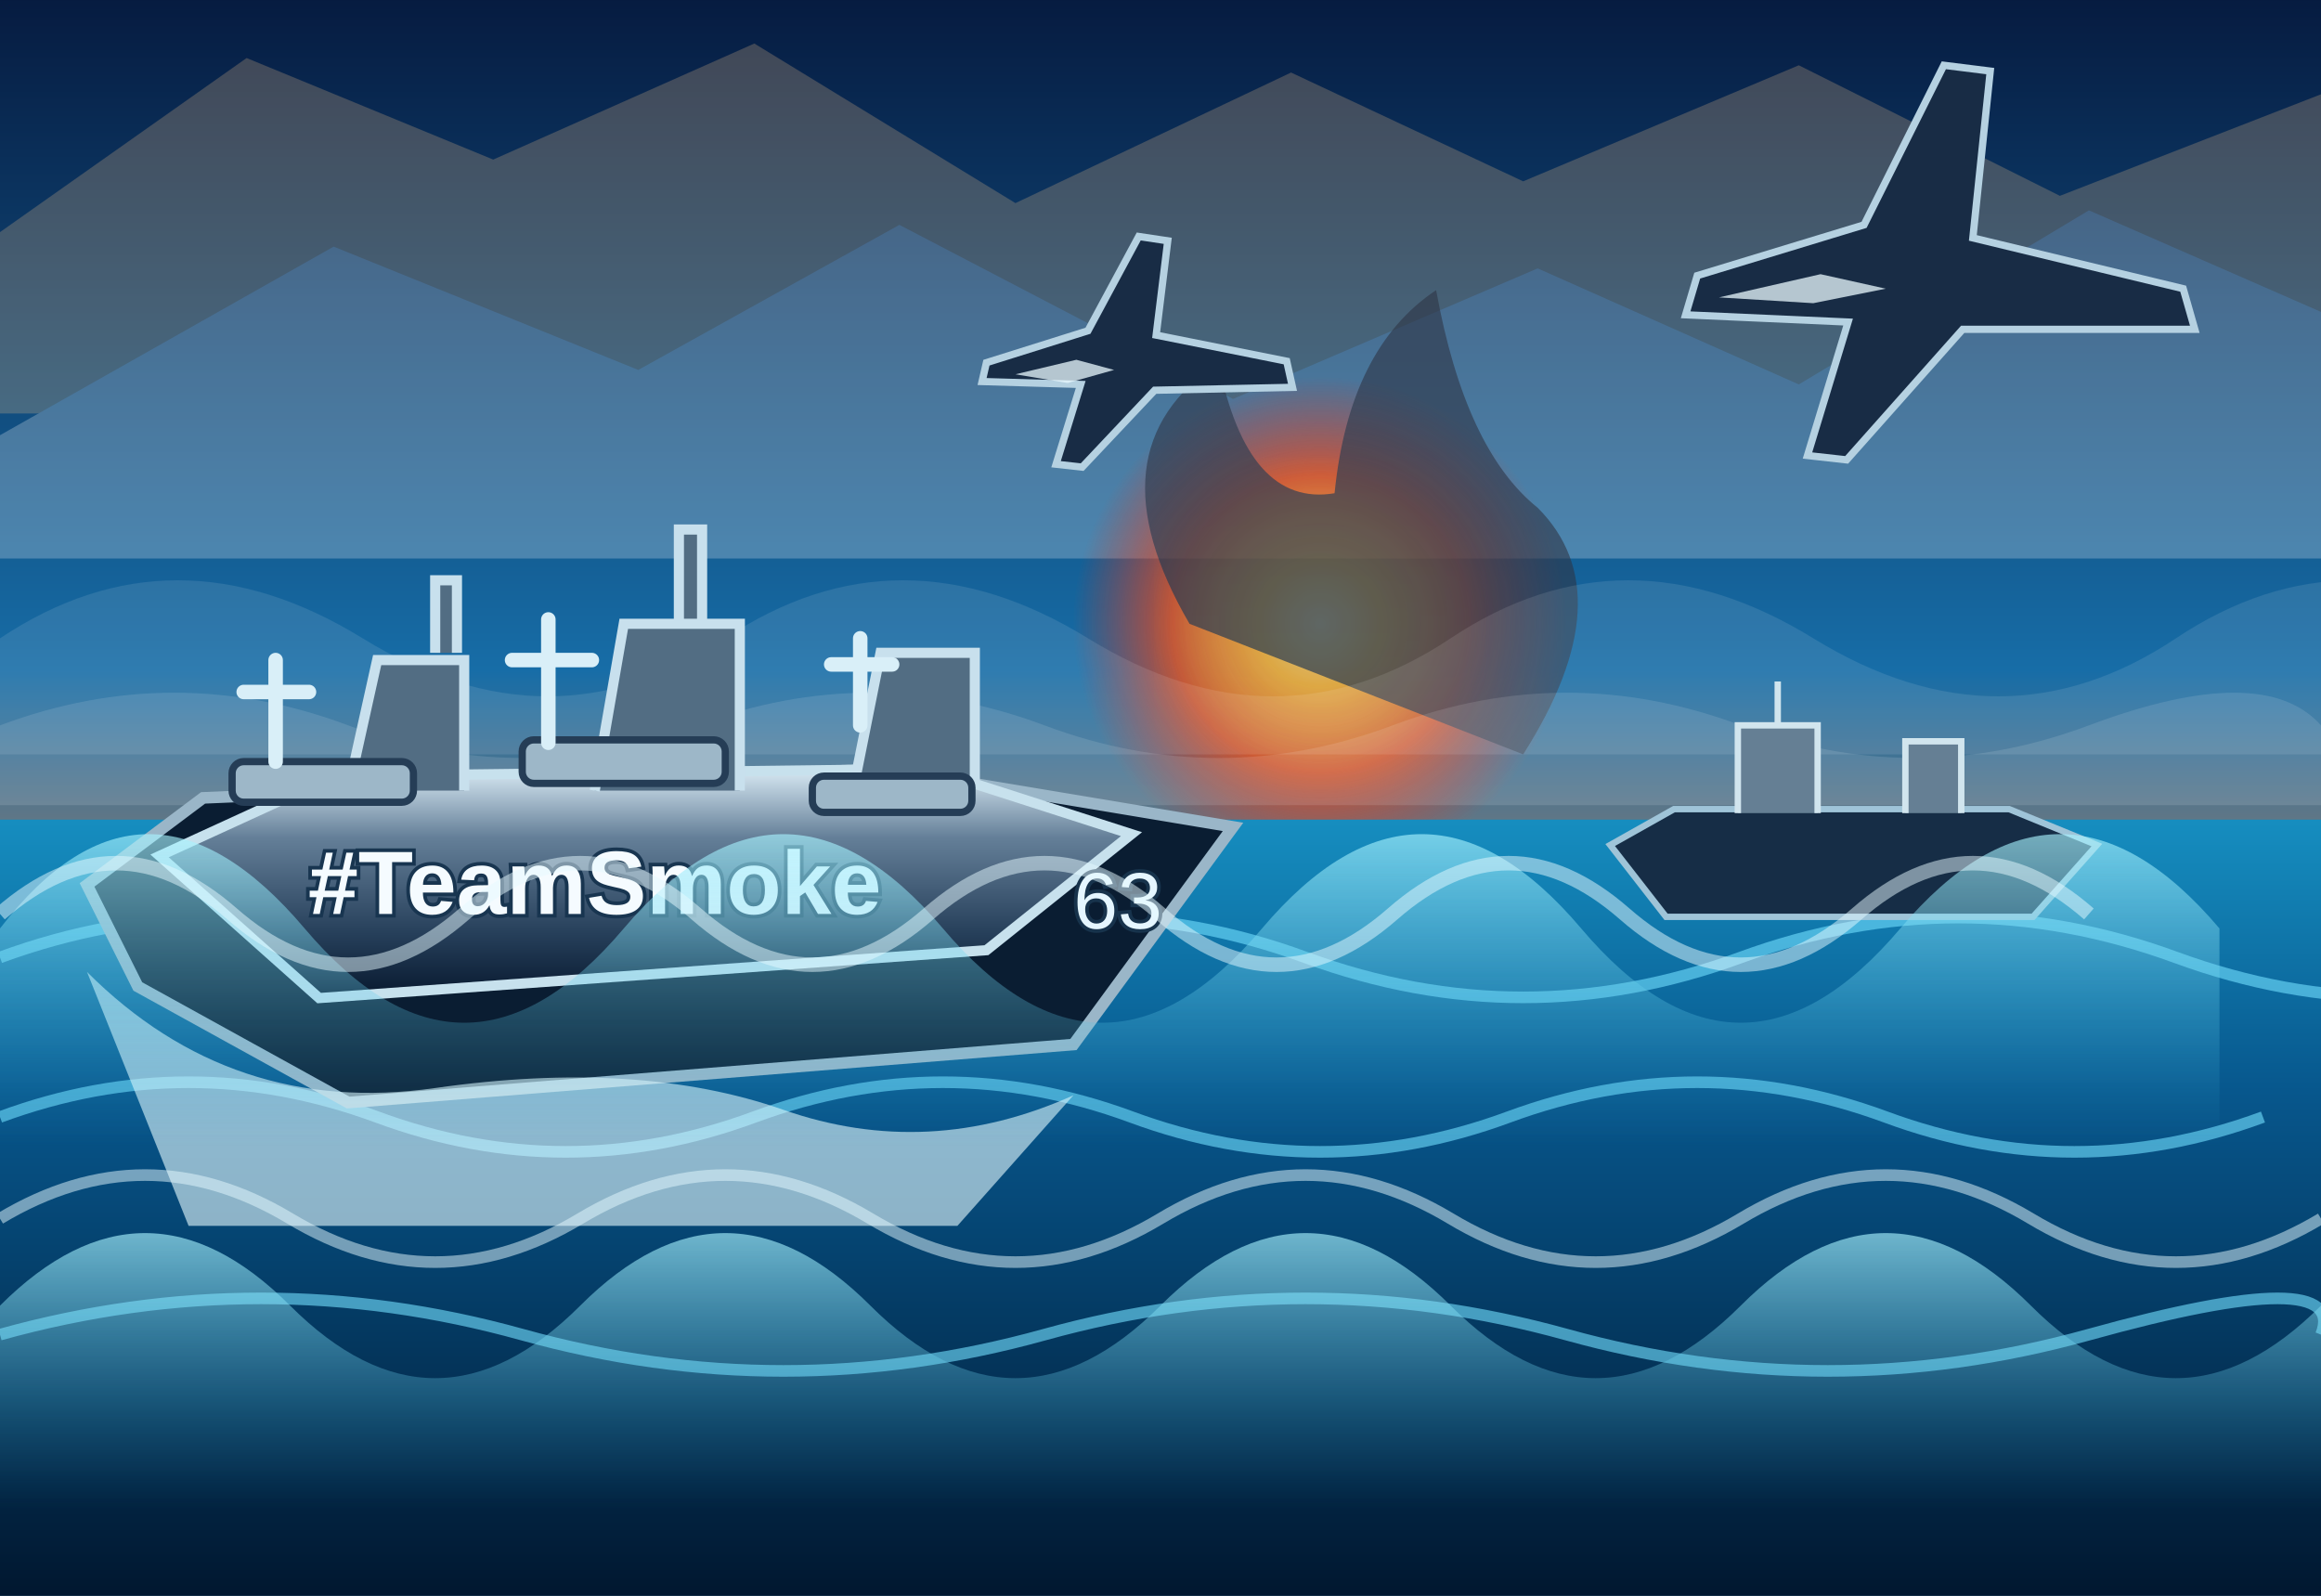
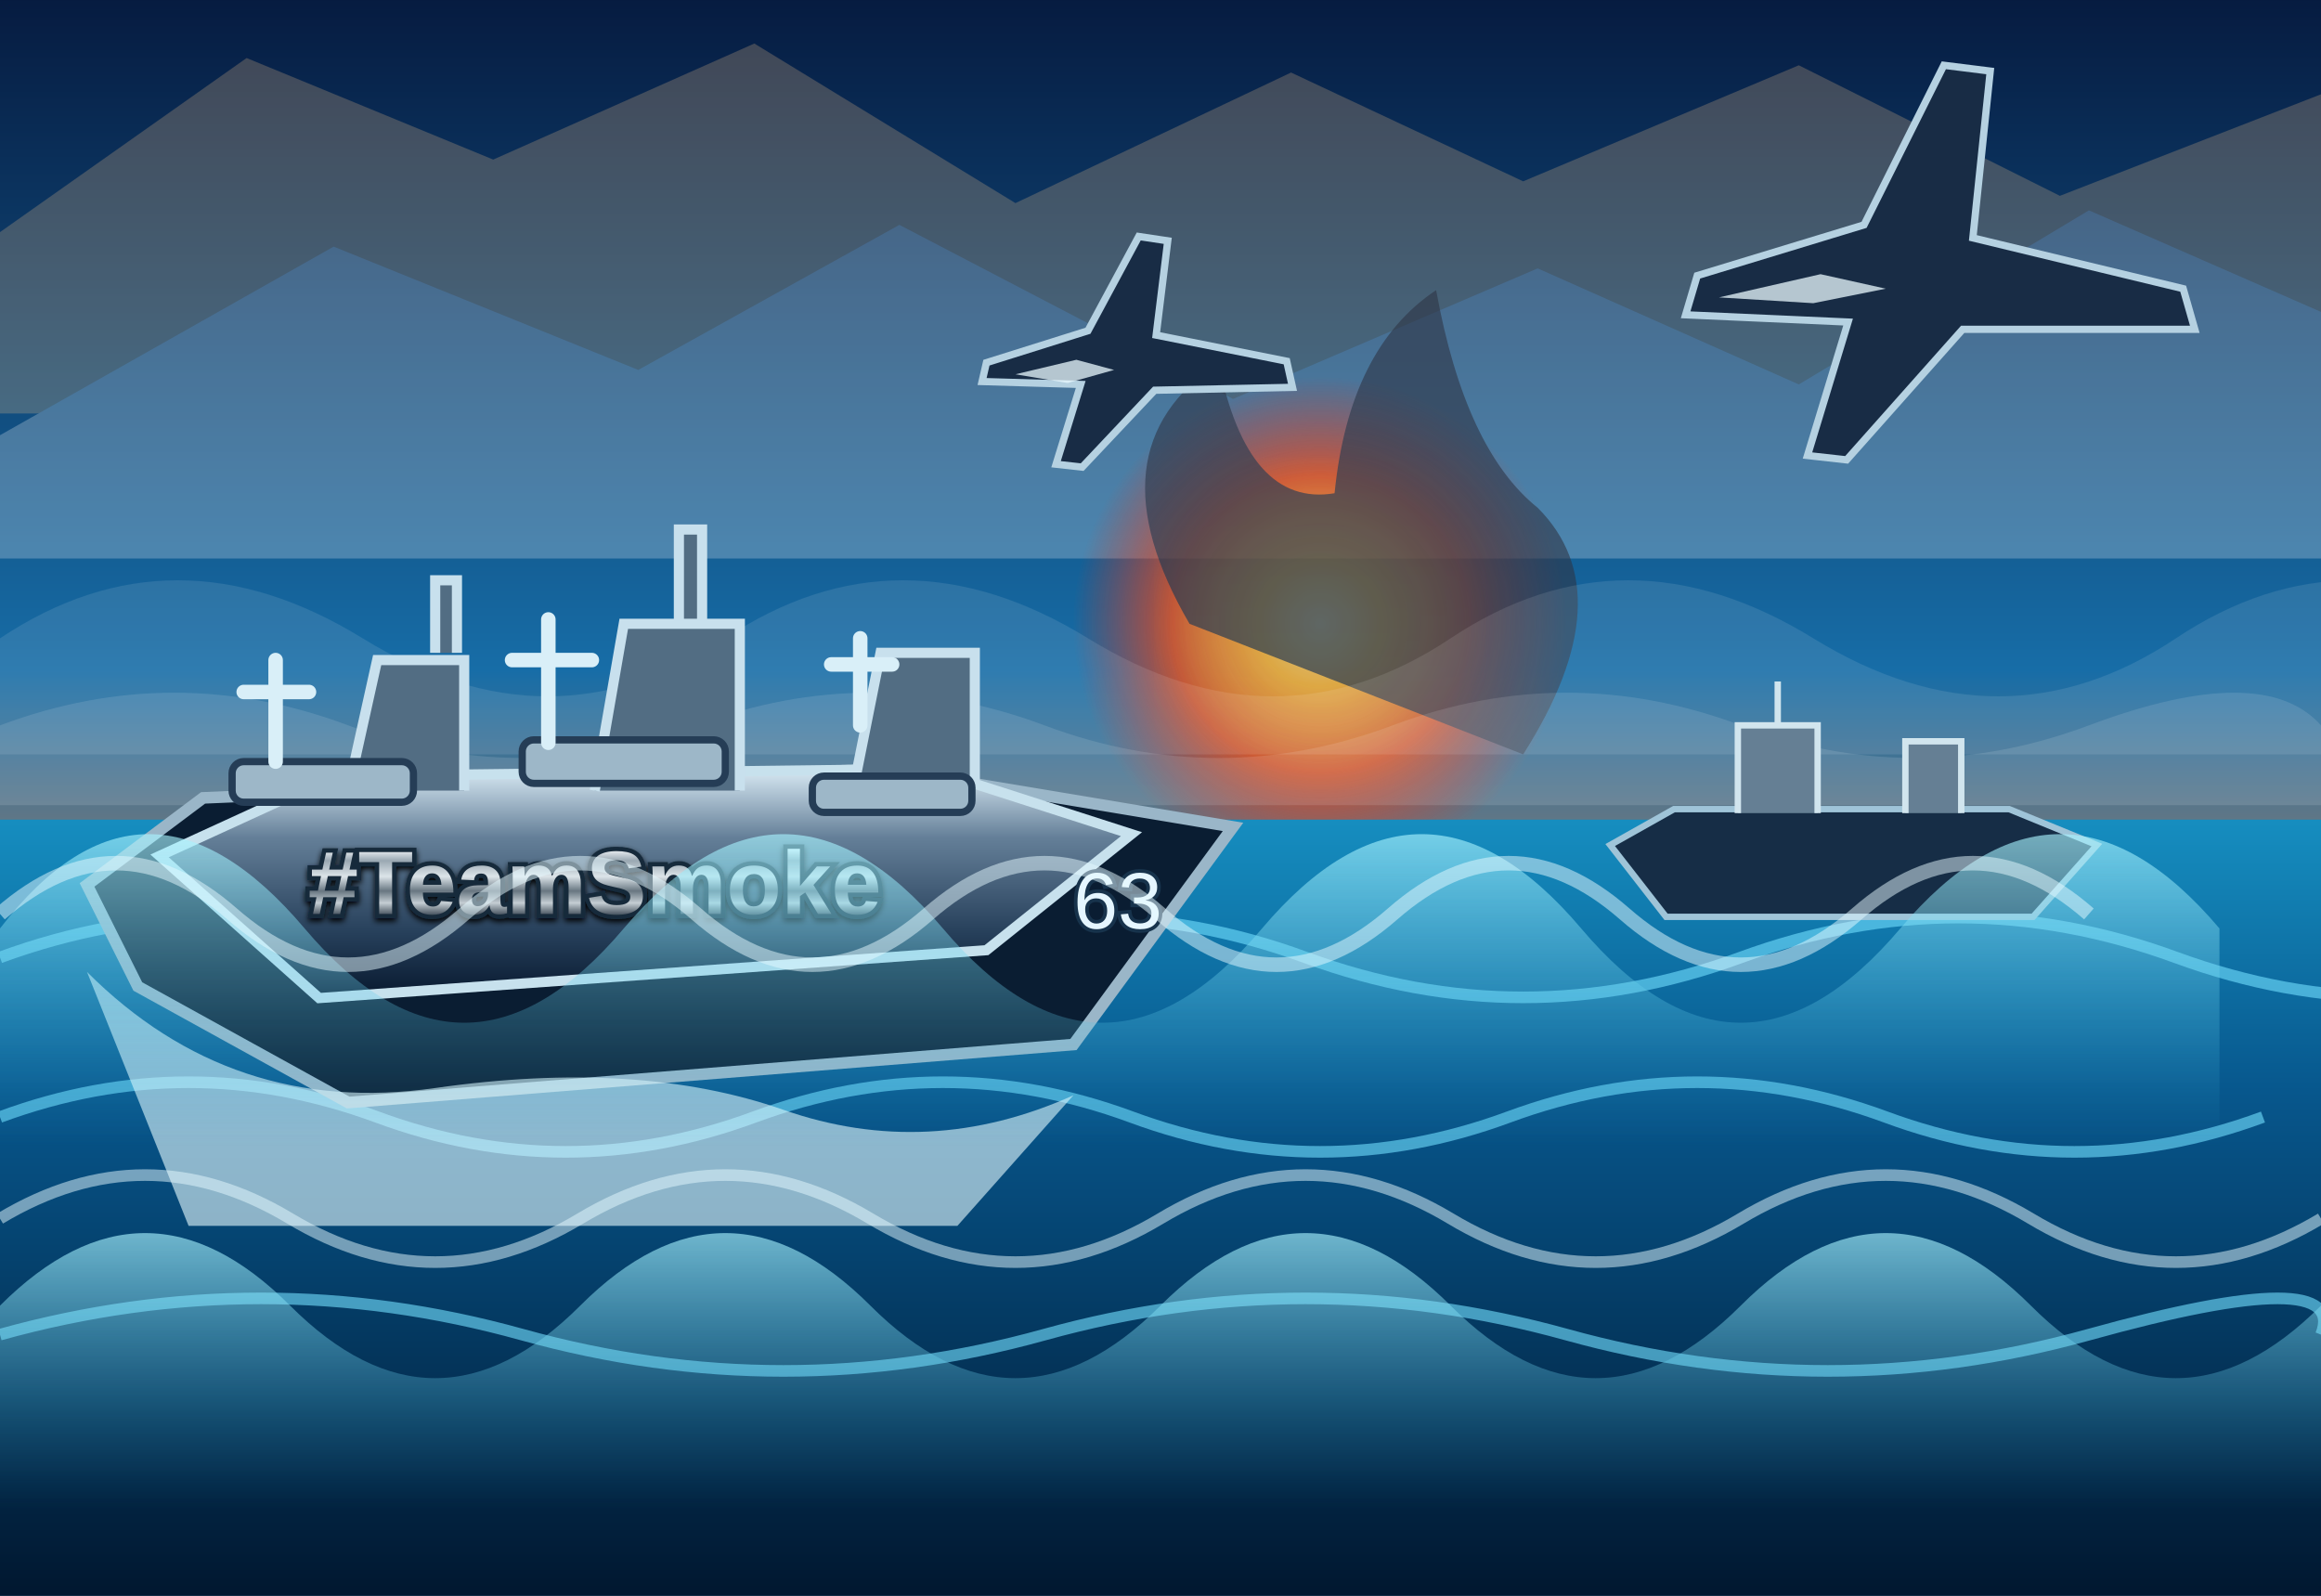
<svg xmlns="http://www.w3.org/2000/svg" viewBox="0 0 1600 1100" preserveAspectRatio="xMidYMid slice">
  <defs>
    <linearGradient id="sky" x2="0" y2="1">
      <stop stop-color="#061b40" />
      <stop offset=".42" stop-color="#176da7" />
      <stop offset=".7" stop-color="#f08a45" />
      <stop offset="1" stop-color="#063c68" />
    </linearGradient>
    <linearGradient id="sea" x2="0" y2="1">
      <stop stop-color="#168ec0" />
      <stop offset=".35" stop-color="#07578d" />
      <stop offset="1" stop-color="#01172f" />
    </linearGradient>
    <linearGradient id="steel" x2="0" y2="1">
      <stop stop-color="#d9eaf4" />
      <stop offset=".3" stop-color="#647f98" />
      <stop offset=".72" stop-color="#263f5a" />
      <stop offset="1" stop-color="#07182e" />
+     </linearGradient>
+     <linearGradient id="teamMetal" x2="0" y2="1">
+       <stop stop-color="#f4f8fb" />
+       <stop offset=".18" stop-color="#9aa8b2" />
+       <stop offset=".42" stop-color="#dce4e9" />
+       <stop offset=".64" stop-color="#687681" />
+       <stop offset=".82" stop-color="#c4cdd3" />
+       <stop offset="1" stop-color="#46535e" />
    </linearGradient>
    <radialGradient id="blast">
      <stop stop-color="#fff8b0" />
      <stop offset=".25" stop-color="#ffbd36" />
      <stop offset=".6" stop-color="#f34b17" stop-opacity=".9" />
      <stop offset="1" stop-color="#e52b17" stop-opacity="0" />
    </radialGradient>
    <linearGradient id="wave" x2="0" y2="1">
      <stop stop-color="#a9f4ff" stop-opacity=".8" />
      <stop offset="1" stop-color="#28a9d6" stop-opacity="0" />
    </linearGradient>
    <filter id="glow">
      <feGaussianBlur stdDeviation="18" />
    </filter>
  </defs>
  <rect width="1600" height="1100" fill="url(#sky)" />
  <g fill="#f5c38b" opacity=".24">
    <path d="M0 160L170 40l170 70 180-80 180 110 190-90 160 75 190-80 180 90 180-70v220H0z" />
    <path d="M0 300l230-130 210 85 180-100 230 120 210-90 180 80 200-120 160 70v170H0z" fill="#fff" />
  </g>
  <g opacity=".85">
    <circle cx="910" cy="430" r="170" fill="url(#blast)" />
    <circle cx="910" cy="430" r="95" fill="#ff9a2e" opacity=".3" filter="url(#glow)" />
    <path d="M820 430q-70-120 20-180 20 100 80 90 10-100 70-140 20 110 70 150 60 60-10 170z" fill="#2d3444" opacity=".7" />
  </g>
  <g fill="#fff" opacity=".85">
    <path d="M0 440q120-80 250 0t250 0 250 0 250 0 250 0 250 0 250 0v80H0z" opacity=".12" />
    <path d="M0 500q120-45 240 0t240 0 240 0 240 0 240 0 240 0 160 0v55H0z" opacity=".14" />
  </g>
  <rect y="565" width="1600" height="535" fill="url(#sea)" />
  <g opacity=".6" fill="none" stroke="#72dfff" stroke-width="8">
    <path d="M0 660q150-55 300 0t300 0 300 0 300 0 300 0 300 0" />
    <path d="M0 770q130-48 260 0t260 0 260 0 260 0 260 0 260 0" />
    <path d="M0 920q180-50 360 0t360 0 360 0 360 0 160 0" />
  </g>
  <g transform="translate(60 250)">
    <path d="M0 360L80 300 550 280 790 320 680 470 180 510 35 430z" fill="#0a1d32" stroke="#9ab6c8" stroke-width="8" />
    <path d="M50 340L170 285 580 280 720 325 620 405 160 438z" fill="url(#steel)" stroke="#c7e1ed" stroke-width="7" />
    <path d="M180 295l20-90h60v90m-20-95v-50h15v50m95 95 20-115h80v115m-42-115v-65h16v65m105 110 18-90h65v90" fill="#526d83" stroke="#c8e0ed" stroke-width="7" />
    <g fill="#9db7c8" stroke="#253d56" stroke-width="5">
      <rect x="100" y="275" width="125" height="28" rx="8" />
      <rect x="300" y="260" width="140" height="30" rx="8" />
      <rect x="500" y="285" width="110" height="25" rx="8" />
    </g>
    <g stroke="#d9eff8" stroke-width="10" stroke-linecap="round">
      <path d="M130 275v-70m-22 22h45m165 35v-85m-25 28h55m185 45v-60m-20 18h42" />
    </g>
-     <text x="350" y="380" text-anchor="middle" font-family="Arial Black,Arial" font-size="62" font-weight="900" fill="#f5fbff" stroke="#183550" stroke-width="5" paint-order="stroke">#TeamSmoke</text>
+     <text x="350" y="380" text-anchor="middle" font-family="Arial Black,Arial" font-size="62" font-weight="900" fill="url(#teamMetal)" stroke="#182a3a" stroke-width="6" paint-order="stroke" style="filter:drop-shadow(0 2px 2px #000)">#TeamSmoke</text>
    <text x="680" y="390" font-family="Arial Black,Arial" font-size="55" fill="#e5f6ff" stroke="#17334c" stroke-width="5" paint-order="stroke">63</text>
    <path d="M0 420q100 100 240 80t240 15 200-10l-80 90H70z" fill="#e8fbff" opacity=".6" />
  </g>
  <g transform="translate(1110 500) scale(.55)">
    <path d="M0 150l80-45h420l110 45-80 90H70z" fill="#162d46" stroke="#9fc4d8" stroke-width="8" />
    <path d="M160 110V0h100v110m-50-110v-55m160 165V20h70v90" fill="#657f94" stroke="#d1e5ee" stroke-width="8" />
  </g>
  <g fill="#182c45" stroke="#b5d1e1" stroke-width="5">
    <path d="M1170 190l115-35 55-110 32 4-12 115 145 35 8 28-160 0-80 90-27-3 28-92-112-5z" />
    <path d="M680 250l70-22 35-65 20 3-8 65 90 18 4 18-95 2-50 53-18-2 17-55-68-2z" />
  </g>
  <g fill="#eafaff" opacity=".75">
    <path d="M1185 205l70-16 45 10-50 10z" />
    <path d="M700 258l42-10 26 7-32 9z" />
  </g>
  <g fill="url(#wave)" opacity=".8">
    <path d="M0 640q100-130 210 0t220 0 220 0 220 0 220 0 220 0 220 0v150H0z" />
    <path d="M0 900q100-100 200 0t200 0 200 0 200 0 200 0 200 0 200 0 200 0v140H0z" />
  </g>
  <g fill="#e6faff" opacity=".5">
    <path d="M0 630q80-70 160 0t160 0 160 0 160 0 160 0 160 0 160 0 160 0 160 0" fill="none" stroke="#e6faff" stroke-width="10" />
    <path d="M0 840q100-60 200 0t200 0 200 0 200 0 200 0 200 0 200 0 200 0" fill="none" stroke="#e6faff" stroke-width="8" />
  </g>
</svg>
